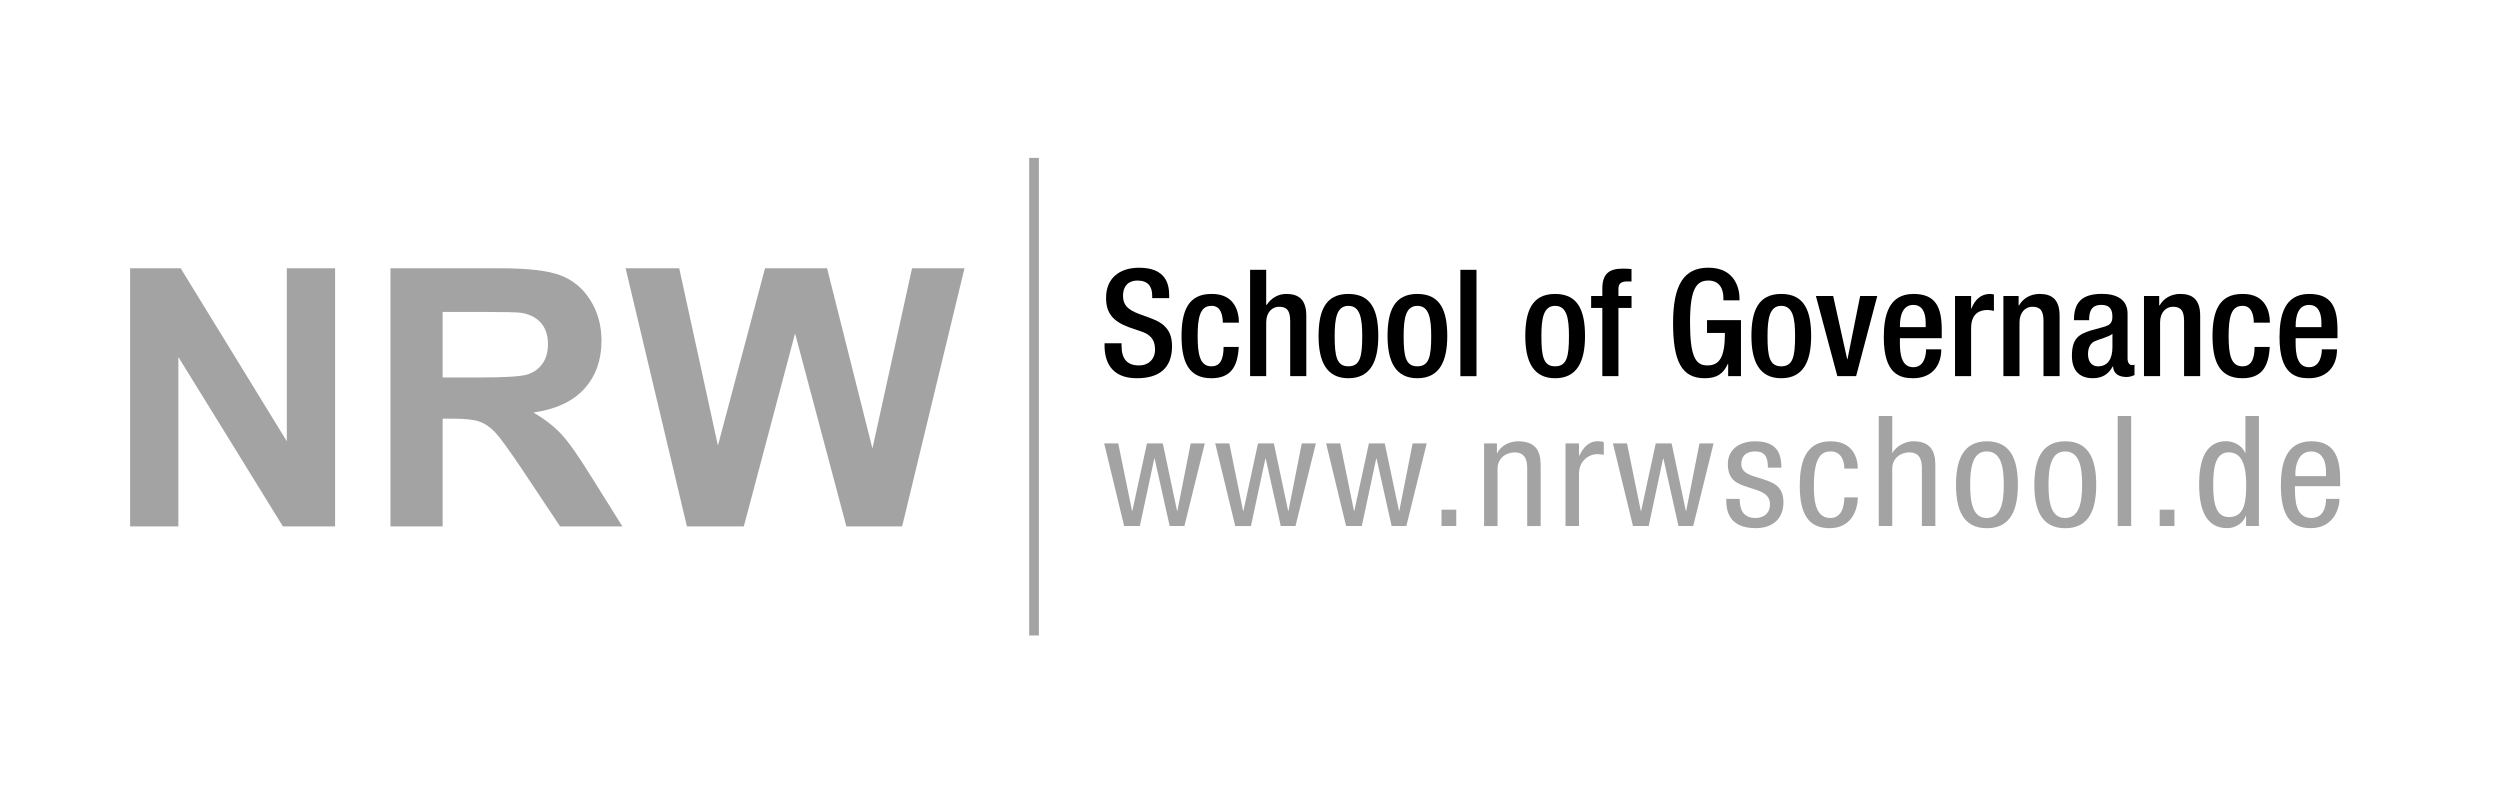
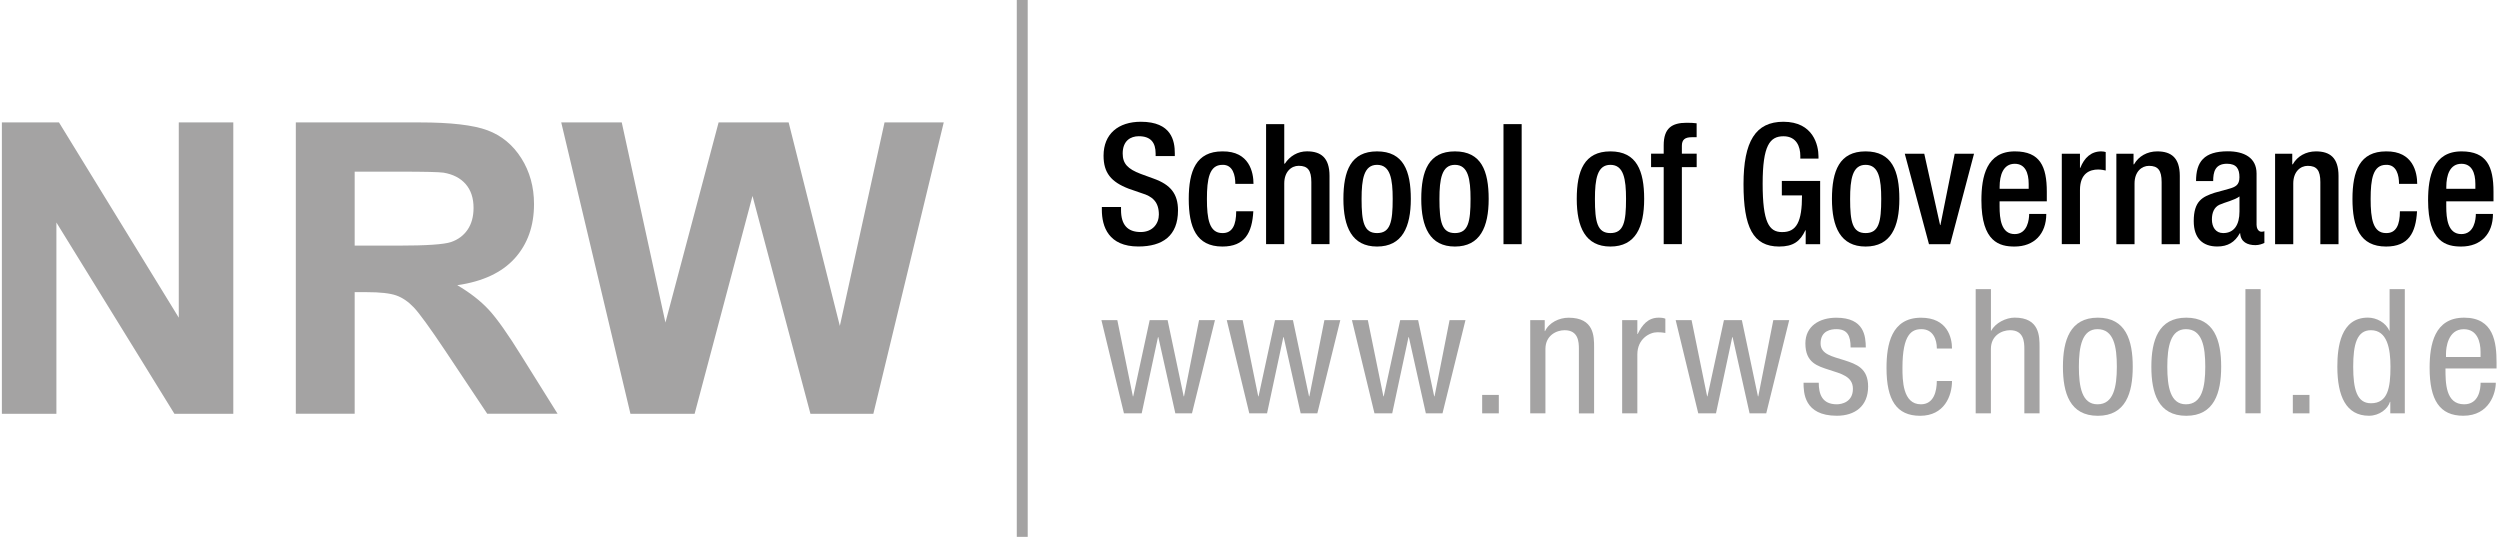
- <svg xmlns="http://www.w3.org/2000/svg" xmlns:xlink="http://www.w3.org/1999/xlink" version="1.1" id="Ebene_1" x="0px" y="0px" viewBox="0 0 645.89 205.28" style="enable-background:new 0 0 645.89 205.28;" xml:space="preserve">
+ <svg xmlns="http://www.w3.org/2000/svg" xmlns:xlink="http://www.w3.org/1999/xlink" version="1.1" id="Ebene_1" x="0px" y="0px" viewBox="0 0 572.22 122.7" style="enable-background:new 0 0 572.22 122.7;" xml:space="preserve">
  <style type="text/css">
	.st0{clip-path:url(#SVGID_2_);fill:none;stroke:#A4A3A3;stroke-width:2.5;}
	.st1{clip-path:url(#SVGID_2_);}
	.st2{fill:#A4A3A3;}
</style>
  <g>
    <defs>
-       <rect id="SVGID_1_" x="57.57" y="33.17" width="635.41" height="150.45" />
+       <rect id="SVGID_1_" x="24.4" y="-8.12" width="635.41" height="150.45" />
    </defs>
    <clipPath id="SVGID_2_">
      <use xlink:href="#SVGID_1_" style="overflow:visible;" />
    </clipPath>
-     <line class="st0" x1="267.15" y1="40.79" x2="267.15" y2="164.18" />
-     <path class="st1" d="M289.76,88.68v0.69c0,3.35,1.46,5.04,4.5,5.04c2.77,0,4.16-1.96,4.16-4c0-2.89-1.46-4.16-3.93-4.89l-3-1.04   c-4-1.54-5.73-3.62-5.73-7.54c0-5,3.39-7.77,8.54-7.77c7.04,0,7.77,4.39,7.77,7.23v0.62h-4.39v-0.58c0-2.5-1.12-3.96-3.85-3.96   c-1.89,0-3.69,1.04-3.69,3.96c0,2.35,1.19,3.54,4.12,4.66l2.96,1.08c3.89,1.39,5.58,3.5,5.58,7.27c0,5.85-3.54,8.27-9.08,8.27   c-6.81,0-8.35-4.54-8.35-8.39v-0.65H289.76z" />
-     <path class="st1" d="M320.04,89.64c-0.27,4.96-1.96,8.08-7.08,8.08c-6,0-7.7-4.46-7.7-10.89c0-6.43,1.69-10.89,7.7-10.89   c6.2-0.08,7.12,4.85,7.12,7.43h-4.16c0-1.92-0.54-4.43-2.96-4.35c-3,0-3.54,3.23-3.54,7.81c0,4.58,0.54,7.81,3.54,7.81   c2.31,0.04,3.16-1.89,3.16-5H320.04z" />
-     <path class="st1" d="M322.97,69.71h4.16v9l0.12,0.08c1.15-1.77,2.96-2.85,5.08-2.85c3.16,0,5.16,1.42,5.16,5.62v15.62h-4.16v-14.2   c0-2.69-0.81-3.73-2.89-3.73c-1.69,0-3.31,1.35-3.31,4.04v13.89h-4.16V69.71z" />
-     <path class="st1" d="M348.36,75.94c6.04,0,7.73,4.46,7.73,10.89c0,6.43-1.96,10.89-7.73,10.89c-5.73,0-7.7-4.46-7.7-10.89   C340.67,80.41,342.36,75.94,348.36,75.94z M348.36,94.64c3.04,0,3.58-2.54,3.58-7.81c0-4.58-0.54-7.81-3.58-7.81   c-3,0-3.54,3.23-3.54,7.81C344.82,92.1,345.36,94.64,348.36,94.64z" />
-     <path class="st1" d="M366.18,75.94c6.04,0,7.73,4.46,7.73,10.89c0,6.43-1.96,10.89-7.73,10.89c-5.73,0-7.7-4.46-7.7-10.89   C358.48,80.41,360.18,75.94,366.18,75.94z M366.18,94.64c3.04,0,3.58-2.54,3.58-7.81c0-4.58-0.54-7.81-3.58-7.81   c-3,0-3.54,3.23-3.54,7.81C362.64,92.1,363.18,94.64,366.18,94.64z" />
-     <path class="st1" d="M377.3,69.71h4.16v27.48h-4.16V69.71z" />
-     <path class="st1" d="M401.77,75.94c6.04,0,7.73,4.46,7.73,10.89c0,6.43-1.96,10.89-7.73,10.89c-5.73,0-7.7-4.46-7.7-10.89   C394.08,80.41,395.77,75.94,401.77,75.94z M401.77,94.64c3.04,0,3.58-2.54,3.58-7.81c0-4.58-0.54-7.81-3.58-7.81   c-3,0-3.54,3.23-3.54,7.81C398.23,92.1,398.77,94.64,401.77,94.64z" />
-     <path class="st1" d="M413.97,79.56h-2.89v-3.08h2.89v-1.92c0-3.93,1.88-5.16,5.27-5.16c0.88,0,1.65,0.04,2.27,0.12v3.19h-1.15   c-1.54,0-2.23,0.58-2.23,1.96v1.81h3.39v3.08h-3.39v17.62h-4.16V79.56z" />
-     <path class="st1" d="M446.49,93.99h-0.08c-1.19,2.54-2.77,3.73-6,3.73c-6,0-8.16-4.46-8.16-14.28c0-9.81,2.77-14.28,9.12-14.28   c6.89,0,8.04,5.43,8.04,7.93v0.5h-4.16v-0.65c0-2.04-0.85-4.46-3.85-4.46c-3.12,0-4.77,2.08-4.77,10.85   c0,8.85,1.46,11.08,4.43,11.08c3.35,0.04,4.58-2.39,4.58-8.39h-4.62v-3.31h8.77v14.47h-3.31V93.99z" />
-     <path class="st1" d="M460.19,75.94c6.04,0,7.73,4.46,7.73,10.89c0,6.43-1.96,10.89-7.73,10.89c-5.73,0-7.7-4.46-7.7-10.89   C452.49,80.41,454.18,75.94,460.19,75.94z M460.19,94.64c3.04,0,3.58-2.54,3.58-7.81c0-4.58-0.54-7.81-3.58-7.81   c-3,0-3.54,3.23-3.54,7.81C456.64,92.1,457.18,94.64,460.19,94.64z" />
-     <path class="st1" d="M469.15,76.48h4.46l3.62,16.32h0.08l3.27-16.32H485l-5.46,20.7h-4.85L469.15,76.48z" />
-     <path class="st1" d="M490.85,87.37v1.19c0,2.77,0.35,6.31,3.46,6.31c2.96,0,3.31-3.39,3.31-4.62h3.92c0,4.58-2.77,7.47-7.27,7.47   c-3.39,0-7.58-1-7.58-10.58c0-5.43,1.15-11.2,7.66-11.2c5.77,0,7.31,3.46,7.31,9.24v2.19H490.85z M497.51,84.52v-1.12   c0-2.62-0.85-4.62-3.19-4.62c-2.65,0-3.46,2.62-3.46,5.31v0.42H497.51z" />
-     <path class="st1" d="M505.09,76.48h4.16v3.23h0.08c0.92-2.31,2.46-3.77,4.81-3.77c0.46,0,0.73,0.08,1,0.15v4.23   c-0.31-0.08-1.04-0.23-1.73-0.23c-1.89,0-4.16,0.85-4.16,4.69v12.39h-4.16V76.48z" />
-     <path class="st1" d="M517.6,76.48h3.92v2.42h0.12c1.04-1.85,3-2.96,5.31-2.96c3.16,0,5.16,1.42,5.16,5.62v15.62h-4.16v-14.2   c0-2.69-0.81-3.73-2.89-3.73c-1.69,0-3.31,1.35-3.31,4.04v13.89h-4.16V76.48z" />
-     <path class="st1" d="M549.69,92.87c0,0.77,0.46,1.46,1.08,1.46c0.27,0,0.54-0.04,0.69-0.12v2.69c-0.5,0.23-1.23,0.5-2.04,0.5   c-1.85,0-3.39-0.73-3.5-2.73h-0.08c-1.12,2.04-2.73,3.04-5.16,3.04c-3.31,0-5.39-1.85-5.39-5.81c0-4.62,2-5.58,4.81-6.5l3.23-0.89   c1.5-0.42,2.42-0.85,2.42-2.66c0-1.89-0.65-3.08-2.85-3.08c-2.77,0-3.16,1.96-3.16,3.96h-3.92c0-4.39,1.81-6.81,7.27-6.81   c3.66,0,6.58,1.42,6.58,5.08V92.87z M545.76,86.26c-1.08,0.85-3.39,1.35-4.62,1.92c-1.19,0.58-1.69,1.81-1.69,3.35   c0,1.73,0.85,3.12,2.58,3.12c2.5,0,3.73-1.89,3.73-4.93V86.26z" />
-     <path class="st1" d="M553.92,76.48h3.92v2.42h0.12c1.04-1.85,3-2.96,5.31-2.96c3.16,0,5.16,1.42,5.16,5.62v15.62h-4.16v-14.2   c0-2.69-0.81-3.73-2.89-3.73c-1.69,0-3.31,1.35-3.31,4.04v13.89h-4.16V76.48z" />
-     <path class="st1" d="M586.4,89.64c-0.27,4.96-1.96,8.08-7.08,8.08c-6,0-7.7-4.46-7.7-10.89c0-6.43,1.69-10.89,7.7-10.89   c6.2-0.08,7.12,4.85,7.12,7.43h-4.16c0-1.92-0.54-4.43-2.96-4.35c-3,0-3.54,3.23-3.54,7.81c0,4.58,0.54,7.81,3.54,7.81   c2.31,0.04,3.16-1.89,3.16-5H586.4z" />
-     <path class="st1" d="M593.09,87.37v1.19c0,2.77,0.35,6.31,3.46,6.31c2.96,0,3.31-3.39,3.31-4.62h3.92c0,4.58-2.77,7.47-7.27,7.47   c-3.39,0-7.58-1-7.58-10.58c0-5.43,1.15-11.2,7.66-11.2c5.77,0,7.31,3.46,7.31,9.24v2.19H593.09z M599.75,84.52v-1.12   c0-2.62-0.85-4.62-3.19-4.62c-2.66,0-3.46,2.62-3.46,5.31v0.42H599.75z" />
+     <line class="st0" x1="233.98" y1="-0.5" x2="233.98" y2="122.88" />
+     <path class="st1" d="M256.59,47.38v0.69c0,3.35,1.46,5.04,4.5,5.04c2.77,0,4.16-1.96,4.16-4c0-2.89-1.46-4.16-3.93-4.89l-3-1.04   c-4-1.54-5.73-3.62-5.73-7.54c0-5,3.39-7.77,8.54-7.77c7.04,0,7.77,4.39,7.77,7.23v0.62h-4.39v-0.58c0-2.5-1.12-3.96-3.85-3.96   c-1.89,0-3.69,1.04-3.69,3.96c0,2.35,1.19,3.54,4.12,4.66l2.96,1.08c3.89,1.39,5.58,3.5,5.58,7.27c0,5.85-3.54,8.27-9.08,8.27   c-6.81,0-8.35-4.54-8.35-8.39v-0.65H256.59z" />
+     <path class="st1" d="M286.87,48.35c-0.27,4.96-1.96,8.08-7.08,8.08c-6,0-7.7-4.46-7.7-10.89c0-6.43,1.69-10.89,7.7-10.89   c6.2-0.08,7.12,4.85,7.12,7.43h-4.16c0-1.92-0.54-4.43-2.96-4.35c-3,0-3.54,3.23-3.54,7.81c0,4.58,0.54,7.81,3.54,7.81   c2.31,0.04,3.16-1.89,3.16-5H286.87z" />
+     <path class="st1" d="M289.79,28.41h4.16v9l0.12,0.08c1.15-1.77,2.96-2.85,5.08-2.85c3.16,0,5.16,1.42,5.16,5.62v15.62h-4.16v-14.2   c0-2.69-0.81-3.73-2.89-3.73c-1.69,0-3.31,1.35-3.31,4.04v13.89h-4.16V28.41z" />
+     <path class="st1" d="M315.19,34.65c6.04,0,7.73,4.46,7.73,10.89c0,6.43-1.96,10.89-7.73,10.89c-5.73,0-7.7-4.46-7.7-10.89   C307.49,39.11,309.19,34.65,315.19,34.65z M315.19,53.35c3.04,0,3.58-2.54,3.58-7.81c0-4.58-0.54-7.81-3.58-7.81   c-3,0-3.54,3.23-3.54,7.81C311.65,50.81,312.19,53.35,315.19,53.35z" />
+     <path class="st1" d="M333.01,34.65c6.04,0,7.73,4.46,7.73,10.89c0,6.43-1.96,10.89-7.73,10.89c-5.73,0-7.7-4.46-7.7-10.89   C325.31,39.11,327,34.65,333.01,34.65z M333.01,53.35c3.04,0,3.58-2.54,3.58-7.81c0-4.58-0.54-7.81-3.58-7.81   c-3,0-3.54,3.23-3.54,7.81C329.47,50.81,330.01,53.35,333.01,53.35z" />
+     <path class="st1" d="M344.13,28.41h4.16v27.48h-4.16V28.41z" />
+     <path class="st1" d="M368.6,34.65c6.04,0,7.73,4.46,7.73,10.89c0,6.43-1.96,10.89-7.73,10.89c-5.73,0-7.7-4.46-7.7-10.89   C360.9,39.11,362.6,34.65,368.6,34.65z M368.6,53.35c3.04,0,3.58-2.54,3.58-7.81c0-4.58-0.54-7.81-3.58-7.81   c-3,0-3.54,3.23-3.54,7.81C365.06,50.81,365.6,53.35,368.6,53.35z" />
+     <path class="st1" d="M380.8,38.26h-2.89v-3.08h2.89v-1.92c0-3.93,1.88-5.16,5.27-5.16c0.88,0,1.65,0.04,2.27,0.12v3.19h-1.15   c-1.54,0-2.23,0.58-2.23,1.96v1.81h3.39v3.08h-3.39v17.62h-4.16V38.26z" />
+     <path class="st1" d="M413.31,52.7h-0.08c-1.19,2.54-2.77,3.73-6,3.73c-6,0-8.16-4.46-8.16-14.28c0-9.81,2.77-14.28,9.12-14.28   c6.89,0,8.04,5.43,8.04,7.93v0.5h-4.16v-0.65c0-2.04-0.85-4.46-3.85-4.46c-3.12,0-4.77,2.08-4.77,10.85   c0,8.85,1.46,11.08,4.43,11.08c3.35,0.04,4.58-2.39,4.58-8.39h-4.62v-3.31h8.77v14.47h-3.31V52.7z" />
+     <path class="st1" d="M427.01,34.65c6.04,0,7.73,4.46,7.73,10.89c0,6.43-1.96,10.89-7.73,10.89c-5.73,0-7.7-4.46-7.7-10.89   C419.32,39.11,421.01,34.65,427.01,34.65z M427.01,53.35c3.04,0,3.58-2.54,3.58-7.81c0-4.58-0.54-7.81-3.58-7.81   c-3,0-3.54,3.23-3.54,7.81C423.47,50.81,424.01,53.35,427.01,53.35z" />
+     <path class="st1" d="M435.98,35.19h4.46l3.62,16.32h0.08l3.27-16.32h4.42l-5.46,20.7h-4.85L435.98,35.19z" />
+     <path class="st1" d="M457.68,46.08v1.19c0,2.77,0.35,6.31,3.46,6.31c2.96,0,3.31-3.39,3.31-4.62h3.92c0,4.58-2.77,7.47-7.27,7.47   c-3.39,0-7.58-1-7.58-10.58c0-5.43,1.15-11.2,7.66-11.2c5.77,0,7.31,3.46,7.31,9.24v2.19H457.68z M464.34,43.23v-1.12   c0-2.62-0.85-4.62-3.19-4.62c-2.65,0-3.46,2.62-3.46,5.31v0.42H464.34z" />
+     <path class="st1" d="M471.92,35.19h4.16v3.23h0.08c0.92-2.31,2.46-3.77,4.81-3.77c0.46,0,0.73,0.08,1,0.15v4.23   c-0.31-0.08-1.04-0.23-1.73-0.23c-1.89,0-4.16,0.85-4.16,4.69v12.39h-4.16V35.19z" />
+     <path class="st1" d="M484.42,35.19h3.92v2.42h0.12c1.04-1.85,3-2.96,5.31-2.96c3.16,0,5.16,1.42,5.16,5.62v15.62h-4.16v-14.2   c0-2.69-0.81-3.73-2.89-3.73c-1.69,0-3.31,1.35-3.31,4.04v13.89h-4.16V35.19z" />
+     <path class="st1" d="M516.52,51.58c0,0.77,0.46,1.46,1.08,1.46c0.27,0,0.54-0.04,0.69-0.12v2.69c-0.5,0.23-1.23,0.5-2.04,0.5   c-1.85,0-3.39-0.73-3.5-2.73h-0.08c-1.12,2.04-2.73,3.04-5.16,3.04c-3.31,0-5.39-1.85-5.39-5.81c0-4.62,2-5.58,4.81-6.5l3.23-0.89   c1.5-0.42,2.42-0.85,2.42-2.66c0-1.89-0.65-3.08-2.85-3.08c-2.77,0-3.16,1.96-3.16,3.96h-3.92c0-4.39,1.81-6.81,7.27-6.81   c3.66,0,6.58,1.42,6.58,5.08V51.58z M512.59,44.96c-1.08,0.85-3.39,1.35-4.62,1.92c-1.19,0.58-1.69,1.81-1.69,3.35   c0,1.73,0.85,3.12,2.58,3.12c2.5,0,3.73-1.89,3.73-4.93V44.96z" />
+     <path class="st1" d="M520.75,35.19h3.92v2.42h0.12c1.04-1.85,3-2.96,5.31-2.96c3.16,0,5.16,1.42,5.16,5.62v15.62h-4.16v-14.2   c0-2.69-0.81-3.73-2.89-3.73c-1.69,0-3.31,1.35-3.31,4.04v13.89h-4.16V35.19z" />
+     <path class="st1" d="M553.23,48.35c-0.27,4.96-1.96,8.08-7.08,8.08c-6,0-7.7-4.46-7.7-10.89c0-6.43,1.69-10.89,7.7-10.89   c6.2-0.08,7.12,4.85,7.12,7.43h-4.16c0-1.92-0.54-4.43-2.96-4.35c-3,0-3.54,3.23-3.54,7.81c0,4.58,0.54,7.81,3.54,7.81   c2.31,0.04,3.16-1.89,3.16-5H553.23z" />
+     <path class="st1" d="M559.92,46.08v1.19c0,2.77,0.35,6.31,3.46,6.31c2.96,0,3.31-3.39,3.31-4.62h3.92c0,4.58-2.77,7.47-7.27,7.47   c-3.39,0-7.58-1-7.58-10.58c0-5.43,1.15-11.2,7.66-11.2c5.77,0,7.31,3.46,7.31,9.24v2.19H559.92z M566.58,43.23v-1.12   c0-2.62-0.85-4.62-3.19-4.62c-2.66,0-3.46,2.62-3.46,5.31v0.42H566.58z" />
  </g>
  <g>
-     <path class="st2" d="M33.61,136V69.31h13.07L74.1,114V69.31h12.47V136H73.09L46.08,92.23V136H33.61z" />
-     <path class="st2" d="M100.88,136V69.31h28.33c7.12,0,12.3,0.6,15.53,1.8c3.23,1.2,5.81,3.33,7.75,6.39   c1.94,3.06,2.91,6.57,2.91,10.51c0,5.01-1.47,9.14-4.4,12.4c-2.94,3.26-7.33,5.32-13.17,6.17c2.9,1.7,5.3,3.56,7.19,5.59   c1.89,2.03,4.44,5.64,7.64,10.82L160.8,136h-16.1l-9.68-14.53c-3.46-5.17-5.83-8.43-7.1-9.78c-1.28-1.35-2.63-2.27-4.05-2.77   c-1.43-0.5-3.69-0.75-6.78-0.75h-2.73V136H100.88z M114.36,97.52h9.96c6.46,0,10.49-0.27,12.1-0.82c1.61-0.55,2.87-1.49,3.78-2.82   c0.91-1.33,1.37-3,1.37-5c0-2.24-0.6-4.06-1.8-5.44c-1.2-1.38-2.89-2.25-5.07-2.62c-1.09-0.15-4.37-0.23-9.83-0.23h-10.51V97.52z" />
-     <path class="st2" d="M177.47,136l-15.84-66.69h13.85l10,45.81l12.17-45.81h16.03l11.72,46.58l10.23-46.58h13.55L233.07,136h-14.4   l-13.26-49.86L192.17,136H177.47z" />
+     <path class="st2" d="M0.43,94.71V28.02H13.5l27.42,44.69V28.02H53.4v66.69H39.92L12.91,50.93v43.78H0.43z" />
+     <path class="st2" d="M67.71,94.71V28.02h28.33c7.12,0,12.3,0.6,15.53,1.8c3.23,1.2,5.81,3.33,7.75,6.39   c1.94,3.06,2.91,6.57,2.91,10.51c0,5.01-1.47,9.14-4.4,12.4c-2.94,3.26-7.33,5.32-13.17,6.16c2.9,1.7,5.3,3.56,7.19,5.59   c1.89,2.03,4.44,5.64,7.64,10.82l8.13,13.01h-16.1l-9.68-14.53c-3.46-5.17-5.83-8.43-7.1-9.78c-1.28-1.35-2.63-2.27-4.05-2.77   c-1.43-0.5-3.69-0.75-6.78-0.75h-2.73v27.83H67.71z M81.18,56.22h9.96c6.46,0,10.49-0.27,12.1-0.82c1.61-0.55,2.87-1.49,3.78-2.82   c0.91-1.33,1.37-3,1.37-5c0-2.24-0.6-4.06-1.8-5.44c-1.2-1.38-2.89-2.25-5.07-2.62c-1.09-0.15-4.37-0.23-9.83-0.23H81.18V56.22z" />
+     <path class="st2" d="M144.3,94.71l-15.84-66.69h13.85l10,45.81l12.17-45.81h16.03l11.72,46.58l10.23-46.58h13.55L199.9,94.71h-14.4   l-13.26-49.86l-13.25,49.86H144.3z" />
  </g>
  <g>
-     <path class="st2" d="M285.27,114.56h3.64l3.56,17.44h0.08l3.77-17.44h4.1l3.68,17.44h0.08l3.44-17.44h3.64l-5.26,21.34h-3.81   l-3.89-17.44h-0.08l-3.73,17.44h-4.06L285.27,114.56z" />
-     <path class="st2" d="M313.96,114.56h3.64l3.56,17.44h0.08l3.77-17.44h4.1L332.8,132h0.08l3.44-17.44h3.64l-5.26,21.34h-3.81   L327,118.47h-0.08l-3.73,17.44h-4.06L313.96,114.56z" />
-     <path class="st2" d="M342.61,114.56h3.64l3.56,17.44h0.08l3.77-17.44h4.1l3.68,17.44h0.08l3.44-17.44h3.64l-5.26,21.34h-3.81   l-3.89-17.44h-0.08l-3.73,17.44h-4.06L342.61,114.56z" />
-     <path class="st2" d="M372.42,131.68h3.81v4.22h-3.81V131.68z" />
-     <path class="st2" d="M383.43,114.56h3.31v2.51h0.08c0.91-1.95,3.23-3.06,5.38-3.06c5.84,0,5.84,4.26,5.84,6.77v15.13h-3.48v-14.73   c0-1.63-0.12-4.3-3.27-4.3c-1.86,0-4.39,1.19-4.39,4.3v14.73h-3.48V114.56z" />
-     <path class="st2" d="M404.46,114.56h3.48v3.18h0.08c0.99-2.03,2.32-3.74,4.8-3.74c0.71,0,1.2,0.08,1.53,0.24v3.26   c-0.33-0.04-0.75-0.16-1.86-0.16c-1.74,0-4.55,1.51-4.55,5.06v13.49h-3.48V114.56z" />
-     <path class="st2" d="M416.71,114.56h3.64l3.56,17.44H424l3.77-17.44h4.1l3.68,17.44h0.08l3.44-17.44h3.64l-5.26,21.34h-3.81   l-3.89-17.44h-0.08l-3.72,17.44h-4.06L416.71,114.56z" />
-     <path class="st2" d="M456.75,120.81c0-2.71-0.75-4.18-3.27-4.18c-1.12,0-3.6,0.28-3.6,3.26c0,2.51,2.73,2.99,5.46,3.86   c2.69,0.88,5.42,1.79,5.42,6.01c0,4.5-3.02,6.69-7.16,6.69c-7.54,0-7.62-5.37-7.62-7.56h3.48c0,2.59,0.75,4.94,4.14,4.94   c1.12,0,3.68-0.52,3.68-3.54c0-2.87-2.73-3.46-5.42-4.34c-2.69-0.88-5.46-1.63-5.46-6.05c0-3.98,3.23-5.89,7.08-5.89   c6.46,0,6.71,4.3,6.75,6.81H456.75z" />
-     <path class="st2" d="M476.5,121.05c0-2.07-0.87-4.42-3.52-4.42c-2.15,0-4.35,1.03-4.35,8.84c0,2.79,0.04,8.36,4.22,8.36   c2.98,0,3.64-3.03,3.64-5.33h3.48c0,3.38-1.74,7.96-7.29,7.96c-5.42,0-7.7-3.62-7.7-10.95c0-5.33,1.08-11.5,7.91-11.5   c6.04,0,7.08,4.58,7.08,7.05H476.5z" />
-     <path class="st2" d="M485.4,107.48h3.48v9.51h0.08c0.91-1.75,3.35-2.99,5.34-2.99c5.71,0,5.71,4.26,5.71,6.77v15.13h-3.48v-14.73   c0-1.63-0.12-4.3-3.27-4.3c-1.86,0-4.39,1.19-4.39,4.3v14.73h-3.48V107.48z" />
-     <path class="st2" d="M513.34,114.01c6.42,0,7.99,5.21,7.99,11.23s-1.61,11.23-7.99,11.23c-6.42,0-7.99-5.21-7.99-11.23   S506.96,114.01,513.34,114.01z M517.69,125.23c0-4.62-0.7-8.6-4.43-8.6c-3.52,0-4.26,3.98-4.26,8.6c0,4.62,0.7,8.6,4.26,8.6   C516.94,133.83,517.69,129.85,517.69,125.23z" />
-     <path class="st2" d="M533.58,114.01c6.42,0,7.99,5.21,7.99,11.23s-1.61,11.23-7.99,11.23c-6.42,0-7.99-5.21-7.99-11.23   S527.21,114.01,533.58,114.01z M537.93,125.23c0-4.62-0.7-8.6-4.43-8.6c-3.52,0-4.26,3.98-4.26,8.6c0,4.62,0.7,8.6,4.26,8.6   C537.19,133.83,537.93,129.85,537.93,125.23z" />
-     <path class="st2" d="M547.12,107.48h3.48v28.42h-3.48V107.48z" />
-     <path class="st2" d="M557.97,131.68h3.81v4.22h-3.81V131.68z" />
-     <path class="st2" d="M583.59,135.9h-3.31v-2.63h-0.08c-0.46,1.59-2.4,3.18-4.8,3.18c-5.26,0-7.24-4.5-7.24-11.23   c0-4.46,0.74-11.23,7-11.23c1.99,0,4.1,1.15,4.88,2.99h0.08v-9.51h3.48V135.9z M575.85,133.59c3.85,0,4.47-3.5,4.47-8.36   c0-4.14-0.74-8.36-4.47-8.36c-3.23,0-4.06,3.26-4.06,8.36S572.62,133.59,575.85,133.59z" />
-     <path class="st2" d="M592.91,125.63c0,3.26,0,8.2,4.27,8.2c3.31,0,3.77-3.34,3.77-4.94h3.48c0,2.27-1.41,7.56-7.45,7.56   c-5.42,0-7.7-3.62-7.7-10.95c0-5.33,1.08-11.5,7.91-11.5c6.79,0,7.41,5.69,7.41,10.27v1.35H592.91z M600.94,123v-1.15   c0-2.39-0.79-5.21-3.85-5.21c-3.64,0-4.06,4.3-4.06,5.57v0.8H600.94z" />
+     <path class="st2" d="M252.1,73.27h3.64l3.56,17.44h0.08l3.77-17.44h4.1l3.68,17.44h0.08l3.44-17.44h3.64l-5.26,21.34h-3.81   l-3.89-17.44h-0.08l-3.73,17.44h-4.06L252.1,73.27z" />
+     <path class="st2" d="M280.79,73.27h3.64l3.56,17.44h0.08l3.77-17.44h4.1l3.68,17.44h0.08l3.44-17.44h3.64l-5.26,21.34h-3.81   l-3.89-17.44h-0.08l-3.73,17.44h-4.06L280.79,73.27z" />
+     <path class="st2" d="M309.44,73.27h3.64l3.56,17.44h0.08l3.77-17.44h4.1l3.68,17.44h0.08l3.44-17.44h3.64l-5.26,21.34h-3.81   l-3.89-17.44h-0.08l-3.73,17.44h-4.06L309.44,73.27z" />
+     <path class="st2" d="M339.25,90.39h3.81v4.22h-3.81V90.39z" />
+     <path class="st2" d="M350.26,73.27h3.31v2.51h0.08c0.91-1.95,3.23-3.06,5.38-3.06c5.84,0,5.84,4.26,5.84,6.77v15.13h-3.48V79.88   c0-1.63-0.12-4.3-3.27-4.3c-1.86,0-4.39,1.19-4.39,4.3v14.73h-3.48V73.27z" />
+     <path class="st2" d="M371.29,73.27h3.48v3.18h0.08c0.99-2.03,2.32-3.74,4.8-3.74c0.71,0,1.2,0.08,1.53,0.24v3.26   c-0.33-0.04-0.75-0.16-1.86-0.16c-1.74,0-4.55,1.51-4.55,5.06v13.49h-3.48V73.27z" />
+     <path class="st2" d="M383.54,73.27h3.64l3.56,17.44h0.08l3.77-17.44h4.1l3.68,17.44h0.08l3.44-17.44h3.64l-5.26,21.34h-3.81   l-3.89-17.44h-0.08l-3.72,17.44h-4.06L383.54,73.27z" />
+     <path class="st2" d="M423.58,79.52c0-2.71-0.75-4.18-3.27-4.18c-1.12,0-3.6,0.28-3.6,3.26c0,2.51,2.73,2.99,5.46,3.86   c2.69,0.88,5.42,1.79,5.42,6.01c0,4.5-3.02,6.69-7.16,6.69c-7.54,0-7.62-5.37-7.62-7.56h3.48c0,2.59,0.75,4.94,4.14,4.94   c1.12,0,3.68-0.52,3.68-3.54c0-2.87-2.73-3.46-5.42-4.34c-2.69-0.88-5.46-1.63-5.46-6.05c0-3.98,3.23-5.89,7.08-5.89   c6.46,0,6.71,4.3,6.75,6.81H423.58z" />
+     <path class="st2" d="M443.32,79.76c0-2.07-0.87-4.42-3.52-4.42c-2.15,0-4.35,1.03-4.35,8.84c0,2.79,0.04,8.36,4.22,8.36   c2.98,0,3.64-3.03,3.64-5.33h3.48c0,3.38-1.74,7.96-7.29,7.96c-5.42,0-7.7-3.62-7.7-10.95c0-5.33,1.08-11.5,7.91-11.5   c6.04,0,7.08,4.58,7.08,7.05H443.32z" />
+     <path class="st2" d="M452.22,66.18h3.48v9.51h0.08c0.91-1.75,3.35-2.99,5.34-2.99c5.71,0,5.71,4.26,5.71,6.77v15.13h-3.48V79.88   c0-1.63-0.12-4.3-3.27-4.3c-1.86,0-4.39,1.19-4.39,4.3v14.73h-3.48V66.18z" />
+     <path class="st2" d="M480.17,72.71c6.42,0,7.99,5.21,7.99,11.23s-1.61,11.23-7.99,11.23c-6.42,0-7.99-5.21-7.99-11.23   S473.79,72.71,480.17,72.71z M484.52,83.94c0-4.62-0.7-8.6-4.43-8.6c-3.52,0-4.26,3.98-4.26,8.6s0.7,8.6,4.26,8.6   C483.77,92.54,484.52,88.56,484.52,83.94z" />
+     <path class="st2" d="M500.41,72.71c6.42,0,7.99,5.21,7.99,11.23s-1.61,11.23-7.99,11.23c-6.42,0-7.99-5.21-7.99-11.23   S494.04,72.71,500.41,72.71z M504.76,83.94c0-4.62-0.7-8.6-4.43-8.6c-3.52,0-4.26,3.98-4.26,8.6s0.7,8.6,4.26,8.6   C504.02,92.54,504.76,88.56,504.76,83.94z" />
+     <path class="st2" d="M513.95,66.18h3.48v28.42h-3.48V66.18z" />
+     <path class="st2" d="M524.8,90.39h3.81v4.22h-3.81V90.39z" />
+     <path class="st2" d="M550.42,94.61h-3.31v-2.63h-0.08c-0.46,1.59-2.4,3.18-4.8,3.18c-5.26,0-7.24-4.5-7.24-11.23   c0-4.46,0.74-11.23,7-11.23c1.99,0,4.1,1.15,4.88,2.99h0.08v-9.51h3.48V94.61z M542.68,92.3c3.85,0,4.47-3.5,4.47-8.36   c0-4.14-0.74-8.36-4.47-8.36c-3.23,0-4.06,3.26-4.06,8.36S539.45,92.3,542.68,92.3z" />
+     <path class="st2" d="M559.74,84.34c0,3.26,0,8.2,4.27,8.2c3.31,0,3.77-3.34,3.77-4.94h3.48c0,2.27-1.41,7.56-7.45,7.56   c-5.42,0-7.7-3.62-7.7-10.95c0-5.33,1.08-11.5,7.91-11.5c6.79,0,7.41,5.69,7.41,10.27v1.35H559.74z M567.77,81.71v-1.15   c0-2.39-0.79-5.21-3.85-5.21c-3.64,0-4.06,4.3-4.06,5.57v0.8H567.77z" />
  </g>
</svg>
